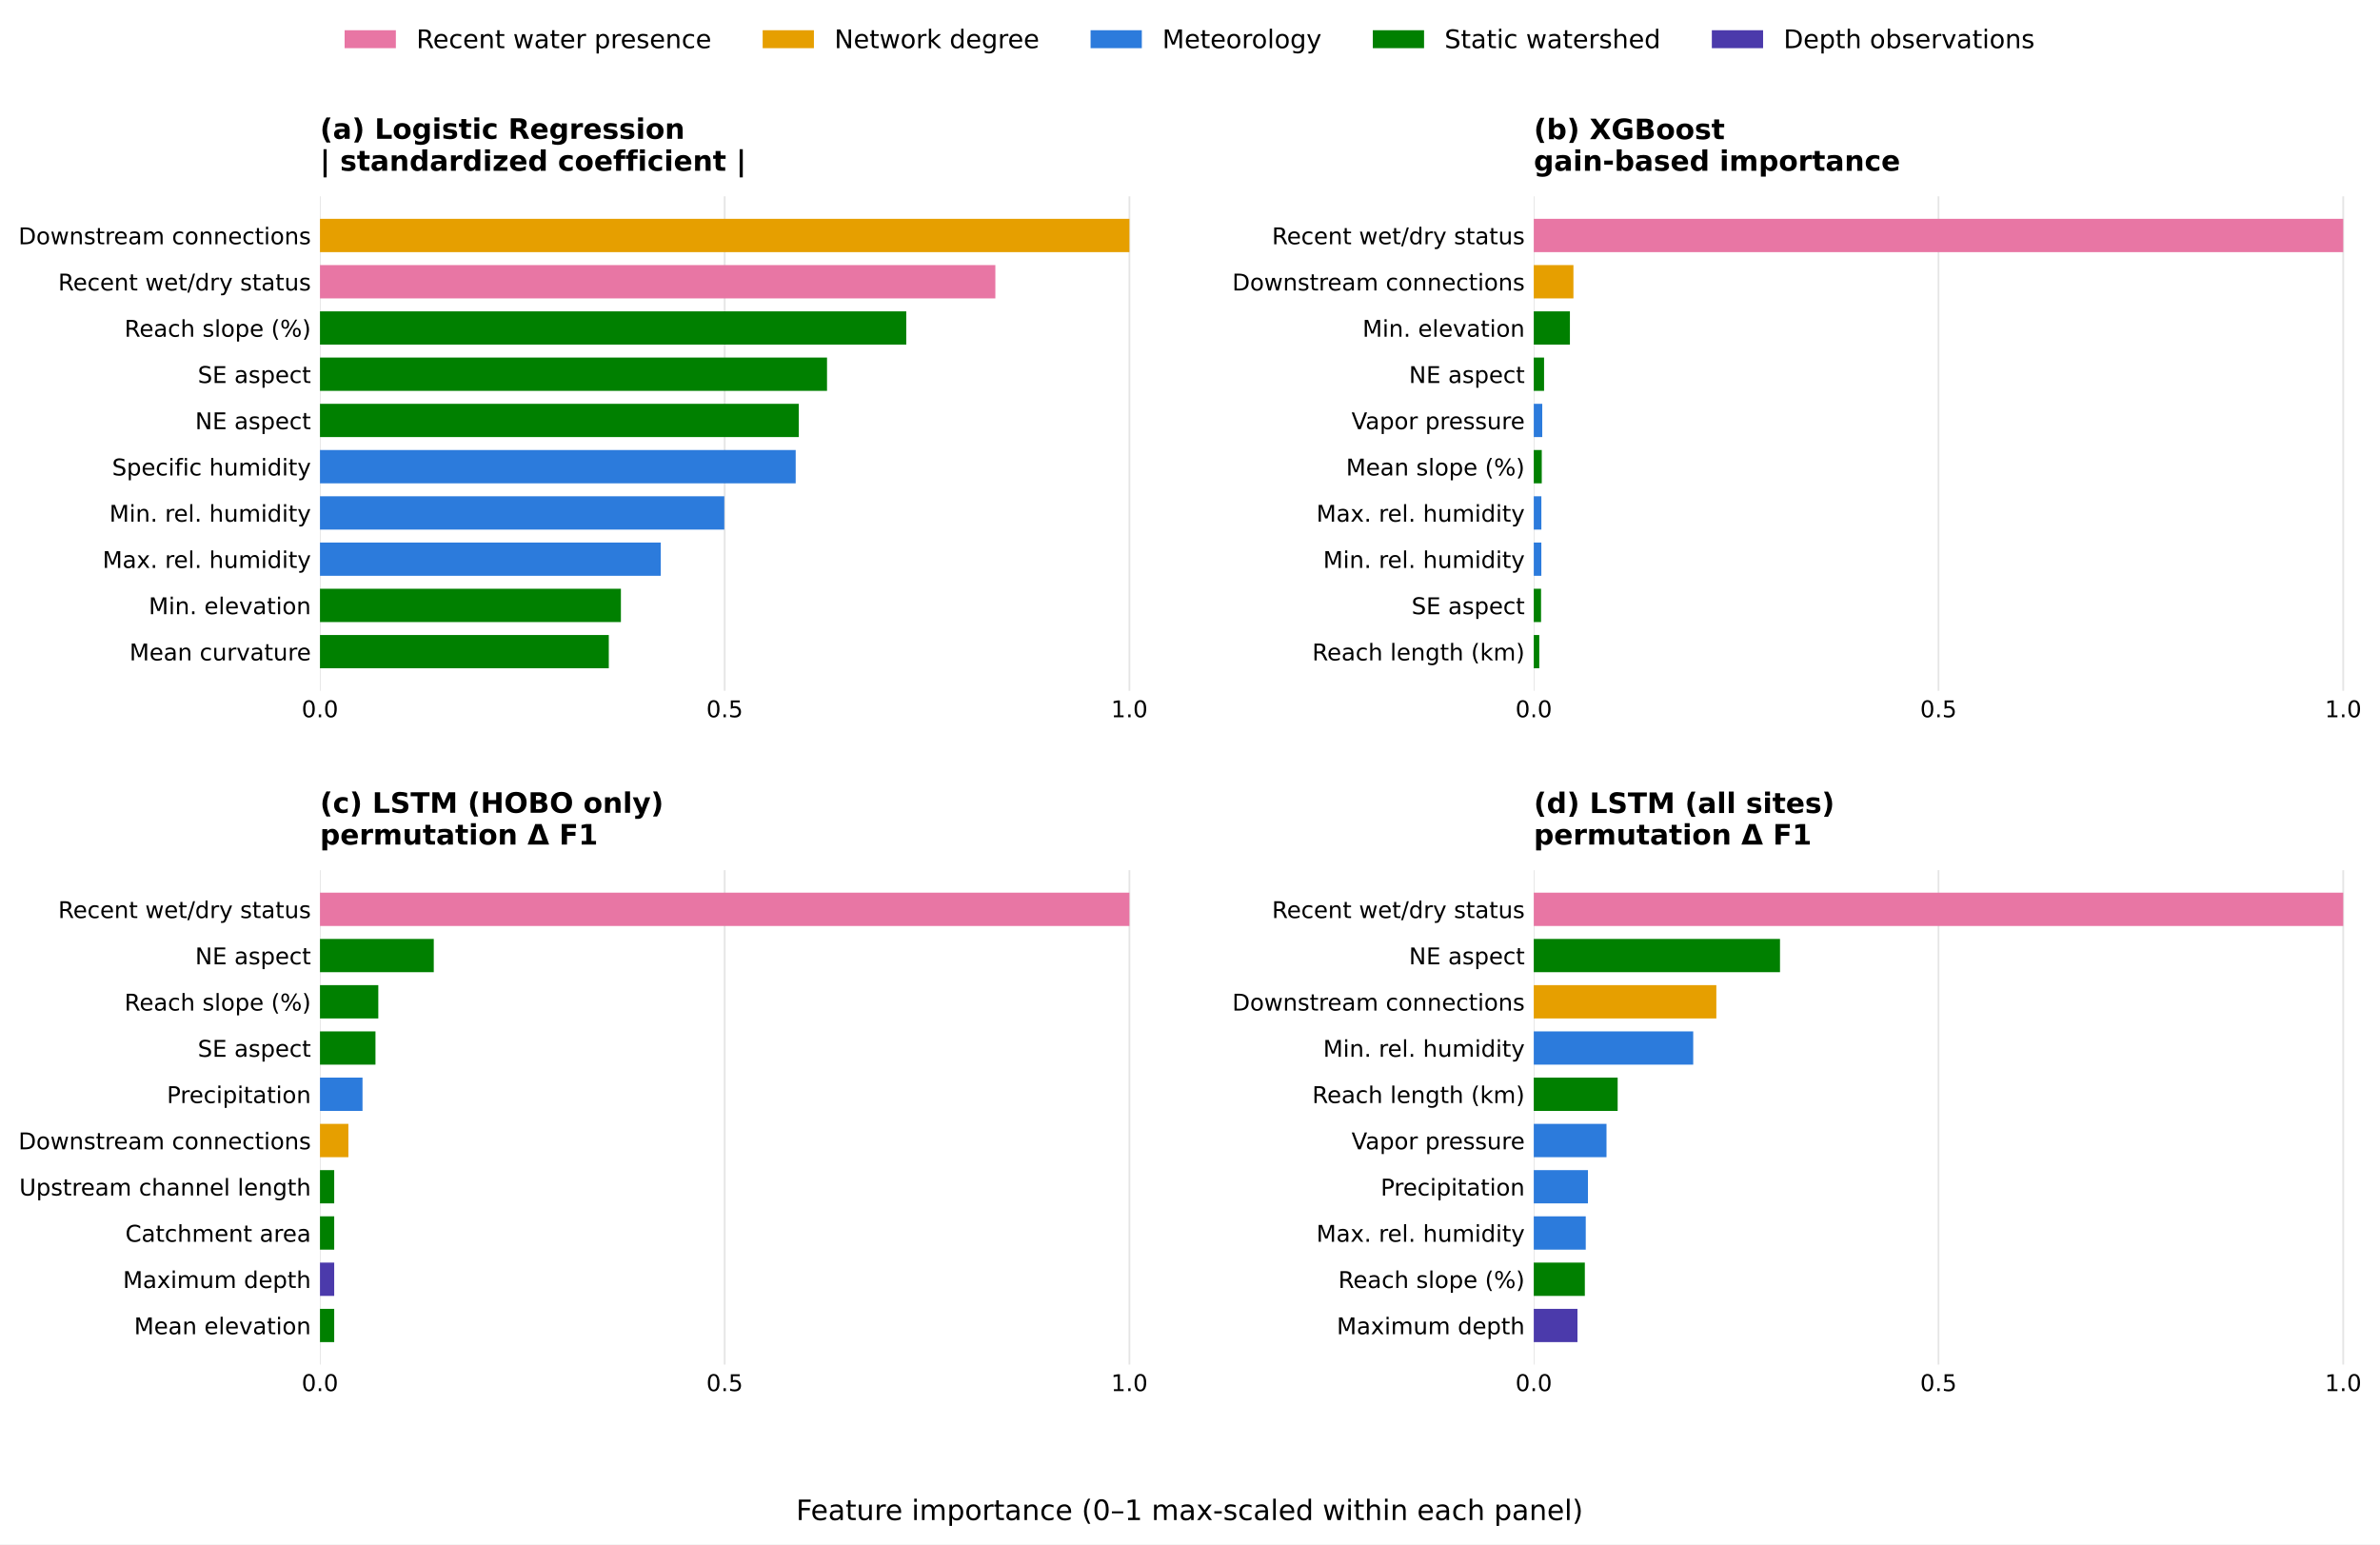
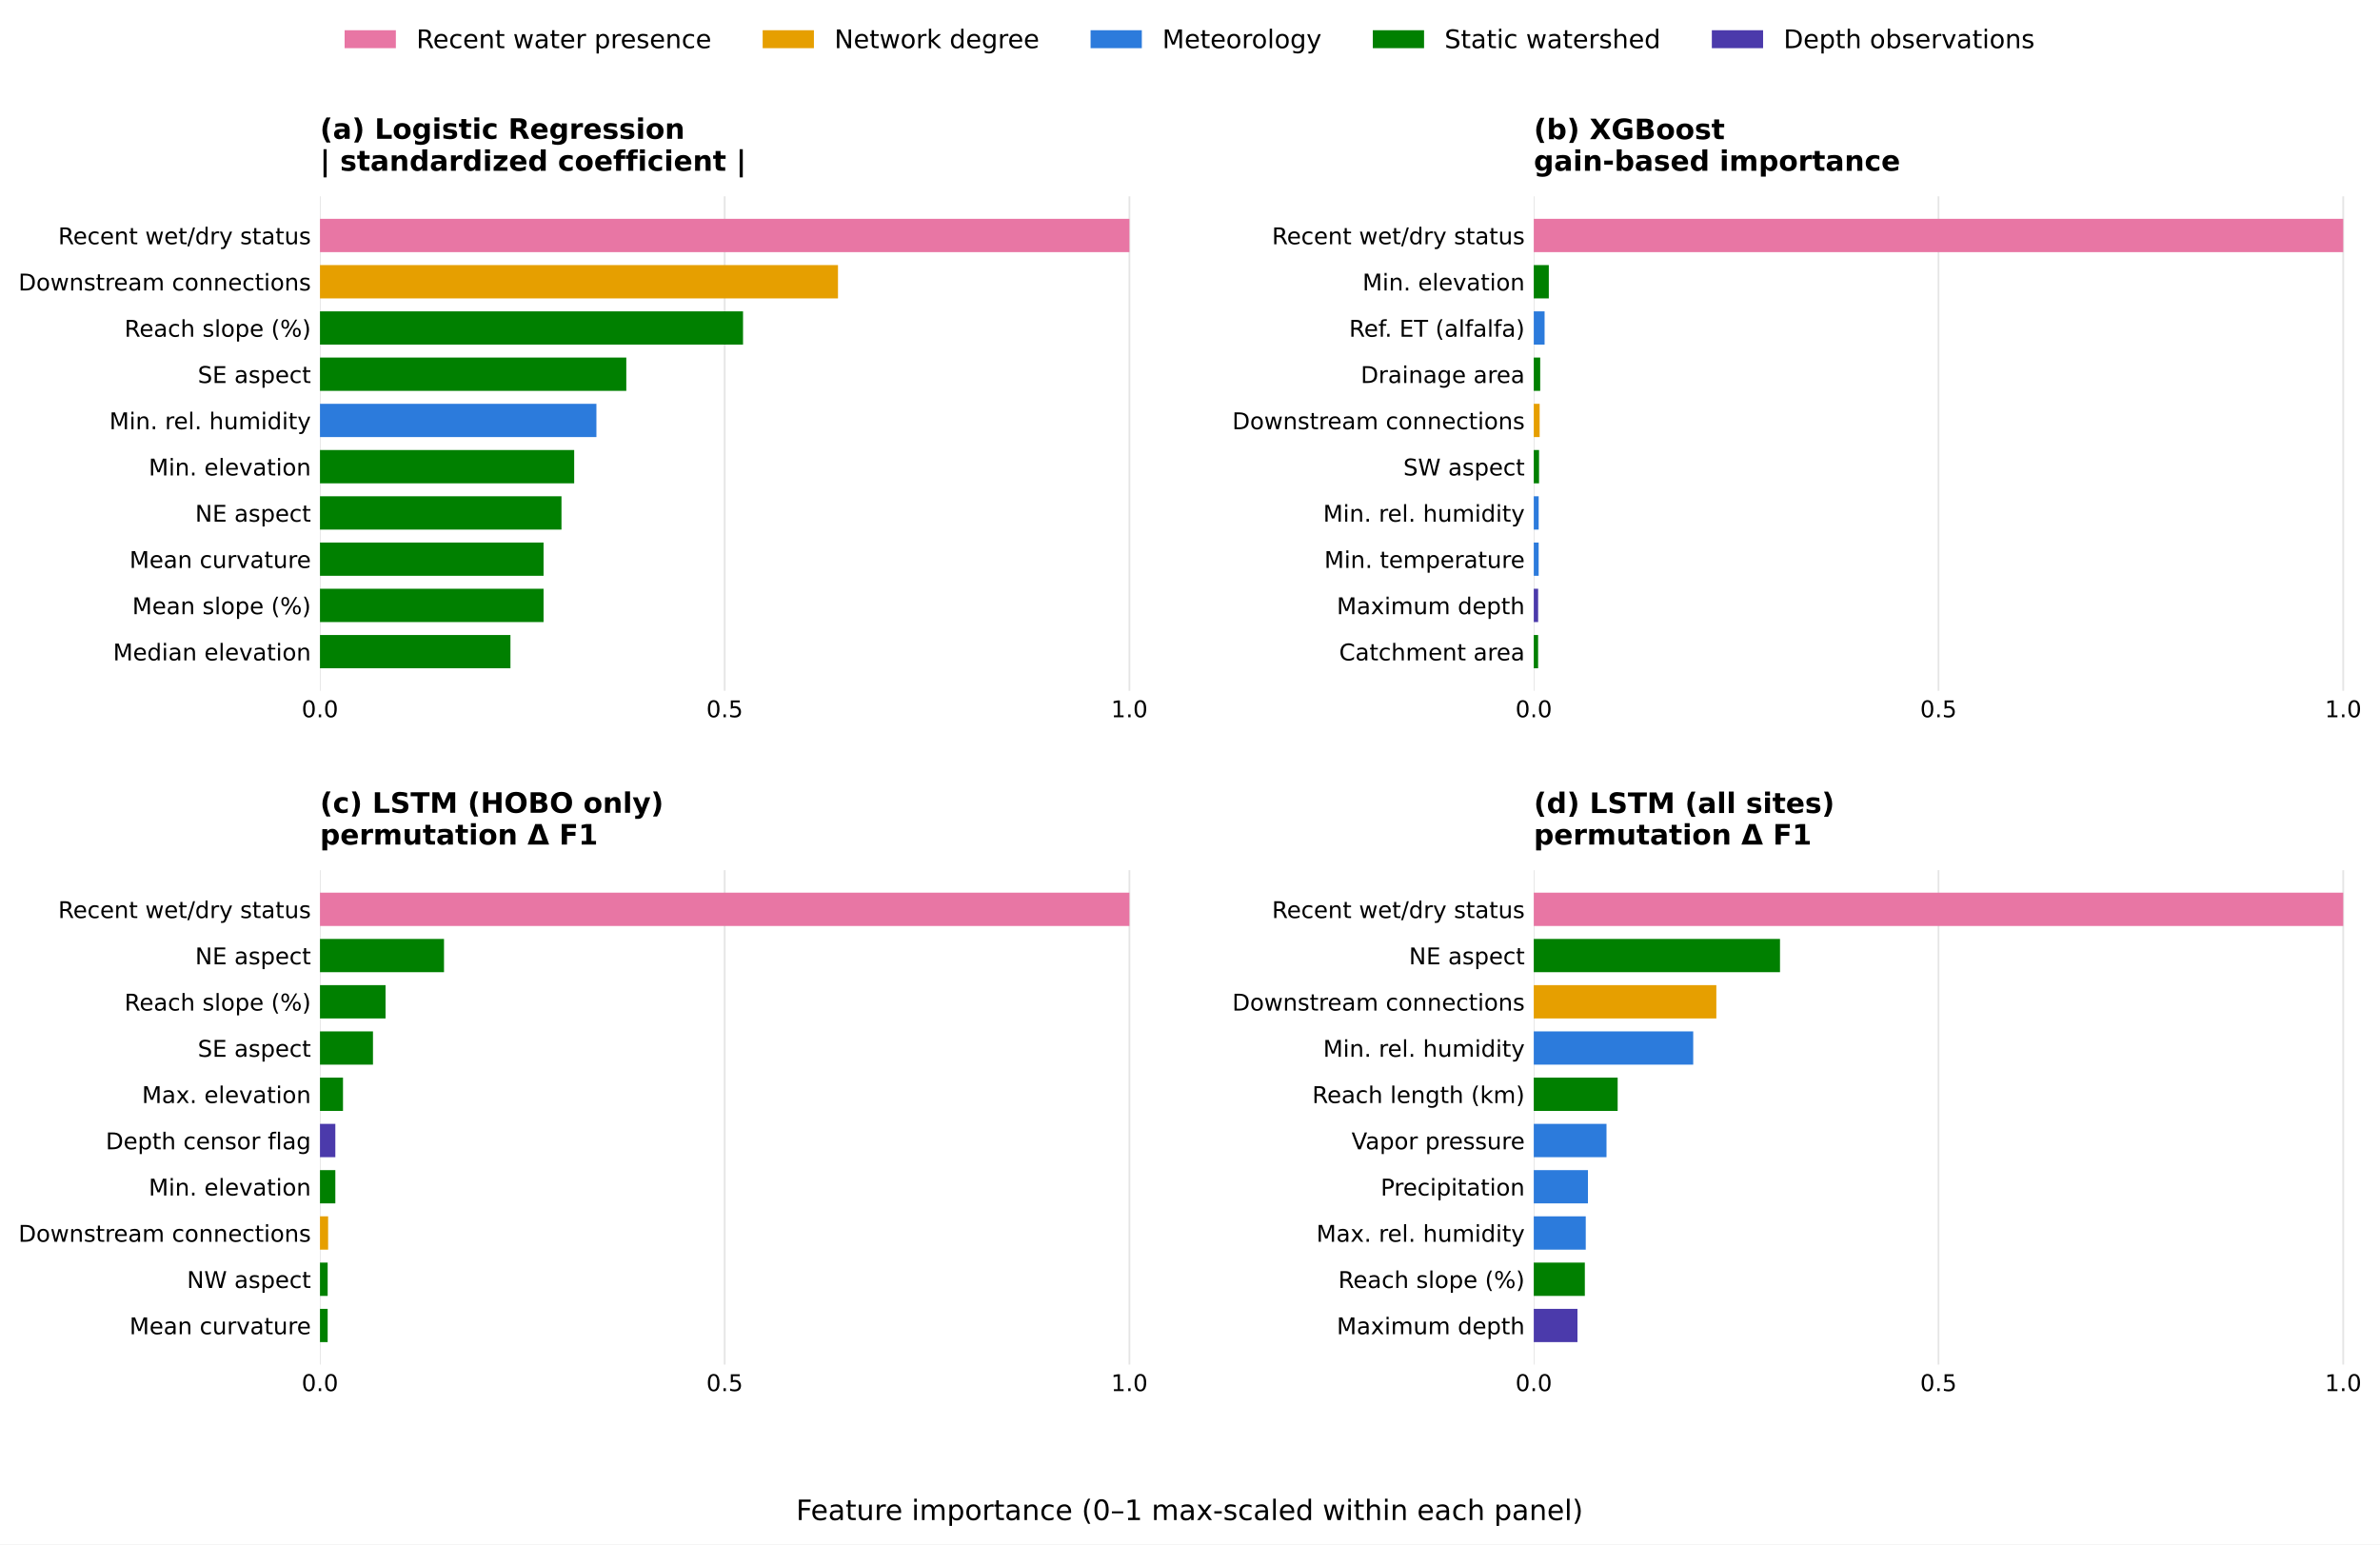
<svg xmlns="http://www.w3.org/2000/svg" width="928.821pt" height="602.752pt" viewBox="0 0 928.821 602.752" version="1.1">
  <defs>
    <style type="text/css">*{stroke-linejoin: round; stroke-linecap: butt}</style>
  </defs>
  <g id="figure_1">
    <g id="patch_1">
      <path d="M 0 602.752  L 928.821 602.752  L 928.821 0  L 0 0  z " style="fill: #ffffff" />
    </g>
    <g id="axes_1">
      <g id="patch_2">
        <path d="M 124.872 269.596  L 447.082 269.596  L 447.082 76.64  L 124.872 76.64  z " style="fill: #ffffff" />
      </g>
      <g id="matplotlib.axis_1">
        <g id="xtick_1">
          <g id="line2d_1">
-             <path d="M 124.872 269.596  L 124.872 76.64  " clip-path="url(#p72fd80b42c)" style="fill: none; stroke: #e5e5e5; stroke-width: 0.7; stroke-linecap: square" />
+             <path d="M 124.872 269.596  L 124.872 76.64  " clip-path="url(#p598100422a)" style="fill: none; stroke: #e5e5e5; stroke-width: 0.7; stroke-linecap: square" />
          </g>
          <g id="line2d_2" />
          <g id="text_1">
            <text style="font-size: 9px; font-family: 'DejaVu Sans'; text-anchor: middle" x="124.872" y="279.935" transform="rotate(-0 124.872 279.9346)">0.0</text>
          </g>
        </g>
        <g id="xtick_2">
          <g id="line2d_3">
-             <path d="M 282.818 269.596  L 282.818 76.64  " clip-path="url(#p72fd80b42c)" style="fill: none; stroke: #e5e5e5; stroke-width: 0.7; stroke-linecap: square" />
+             <path d="M 282.818 269.596  L 282.818 76.64  " clip-path="url(#p598100422a)" style="fill: none; stroke: #e5e5e5; stroke-width: 0.7; stroke-linecap: square" />
          </g>
          <g id="line2d_4" />
          <g id="text_2">
            <text style="font-size: 9px; font-family: 'DejaVu Sans'; text-anchor: middle" x="282.818" y="279.935" transform="rotate(-0 282.8182 279.9346)">0.5</text>
          </g>
        </g>
        <g id="xtick_3">
          <g id="line2d_5">
-             <path d="M 440.764 269.596  L 440.764 76.64  " clip-path="url(#p72fd80b42c)" style="fill: none; stroke: #e5e5e5; stroke-width: 0.7; stroke-linecap: square" />
+             <path d="M 440.764 269.596  L 440.764 76.64  " clip-path="url(#p598100422a)" style="fill: none; stroke: #e5e5e5; stroke-width: 0.7; stroke-linecap: square" />
          </g>
          <g id="line2d_6" />
          <g id="text_3">
            <text style="font-size: 9px; font-family: 'DejaVu Sans'; text-anchor: middle" x="440.764" y="279.935" transform="rotate(-0 440.7644 279.9346)">1.0</text>
          </g>
        </g>
      </g>
      <g id="matplotlib.axis_2">
        <g id="ytick_1">
          <g id="line2d_7" />
          <g id="text_4">
-             <text style="font-size: 9px; font-family: 'DejaVu Sans'; text-anchor: end" x="121.372" y="257.748" transform="rotate(-0 121.372 257.7477)">Mean curvature</text>
+             <text style="font-size: 9px; font-family: 'DejaVu Sans'; text-anchor: end" x="121.372" y="257.748" transform="rotate(-0 121.372 257.7477)">Median elevation</text>
          </g>
        </g>
        <g id="ytick_2">
          <g id="line2d_8" />
          <g id="text_5">
-             <text style="font-size: 9px; font-family: 'DejaVu Sans'; text-anchor: end" x="121.372" y="239.701" transform="rotate(-0 121.372 239.701)">Min. elevation</text>
+             <text style="font-size: 9px; font-family: 'DejaVu Sans'; text-anchor: end" x="121.372" y="239.701" transform="rotate(-0 121.372 239.701)">Mean slope (%)</text>
          </g>
        </g>
        <g id="ytick_3">
          <g id="line2d_9" />
          <g id="text_6">
-             <text style="font-size: 9px; font-family: 'DejaVu Sans'; text-anchor: end" x="121.372" y="221.654" transform="rotate(-0 121.372 221.6542)">Max. rel. humidity</text>
+             <text style="font-size: 9px; font-family: 'DejaVu Sans'; text-anchor: end" x="121.372" y="221.654" transform="rotate(-0 121.372 221.6542)">Mean curvature</text>
          </g>
        </g>
        <g id="ytick_4">
          <g id="line2d_10" />
          <g id="text_7">
-             <text style="font-size: 9px; font-family: 'DejaVu Sans'; text-anchor: end" x="121.372" y="203.607" transform="rotate(-0 121.372 203.6074)">Min. rel. humidity</text>
+             <text style="font-size: 9px; font-family: 'DejaVu Sans'; text-anchor: end" x="121.372" y="203.607" transform="rotate(-0 121.372 203.6074)">NE aspect</text>
          </g>
        </g>
        <g id="ytick_5">
          <g id="line2d_11" />
          <g id="text_8">
-             <text style="font-size: 9px; font-family: 'DejaVu Sans'; text-anchor: end" x="121.372" y="185.561" transform="rotate(-0 121.372 185.5607)">Specific humidity</text>
+             <text style="font-size: 9px; font-family: 'DejaVu Sans'; text-anchor: end" x="121.372" y="185.561" transform="rotate(-0 121.372 185.5607)">Min. elevation</text>
          </g>
        </g>
        <g id="ytick_6">
          <g id="line2d_12" />
          <g id="text_9">
-             <text style="font-size: 9px; font-family: 'DejaVu Sans'; text-anchor: end" x="121.372" y="167.514" transform="rotate(-0 121.372 167.5139)">NE aspect</text>
+             <text style="font-size: 9px; font-family: 'DejaVu Sans'; text-anchor: end" x="121.372" y="167.514" transform="rotate(-0 121.372 167.5139)">Min. rel. humidity</text>
          </g>
        </g>
        <g id="ytick_7">
          <g id="line2d_13" />
          <g id="text_10">
            <text style="font-size: 9px; font-family: 'DejaVu Sans'; text-anchor: end" x="121.372" y="149.467" transform="rotate(-0 121.372 149.4672)">SE aspect</text>
          </g>
        </g>
        <g id="ytick_8">
          <g id="line2d_14" />
          <g id="text_11">
            <text style="font-size: 9px; font-family: 'DejaVu Sans'; text-anchor: end" x="121.372" y="131.42" transform="rotate(-0 121.372 131.4204)">Reach slope (%)</text>
          </g>
        </g>
        <g id="ytick_9">
          <g id="line2d_15" />
          <g id="text_12">
-             <text style="font-size: 9px; font-family: 'DejaVu Sans'; text-anchor: end" x="121.372" y="113.374" transform="rotate(-0 121.372 113.3736)">Recent wet/dry status</text>
+             <text style="font-size: 9px; font-family: 'DejaVu Sans'; text-anchor: end" x="121.372" y="113.374" transform="rotate(-0 121.372 113.3736)">Downstream connections</text>
          </g>
        </g>
        <g id="ytick_10">
          <g id="line2d_16" />
          <g id="text_13">
-             <text style="font-size: 9px; font-family: 'DejaVu Sans'; text-anchor: end" x="121.372" y="95.327" transform="rotate(-0 121.372 95.32686)">Downstream connections</text>
+             <text style="font-size: 9px; font-family: 'DejaVu Sans'; text-anchor: end" x="121.372" y="95.327" transform="rotate(-0 121.372 95.32686)">Recent wet/dry status</text>
          </g>
        </g>
      </g>
      <g id="patch_3">
-         <path d="M 124.872 260.825  L 237.587 260.825  L 237.587 247.832  L 124.872 247.832  z " clip-path="url(#p72fd80b42c)" style="fill: #008000" />
+         <path d="M 124.872 260.825  L 199.207 260.825  L 199.207 247.832  L 124.872 247.832  z " clip-path="url(#p598100422a)" style="fill: #008000" />
      </g>
      <g id="patch_4">
-         <path d="M 124.872 242.779  L 242.313 242.779  L 242.313 229.785  L 124.872 229.785  z " clip-path="url(#p72fd80b42c)" style="fill: #008000" />
+         <path d="M 124.872 242.779  L 212.13 242.779  L 212.13 229.785  L 124.872 229.785  z " clip-path="url(#p598100422a)" style="fill: #008000" />
      </g>
      <g id="patch_5">
-         <path d="M 124.872 224.732  L 257.877 224.732  L 257.877 211.738  L 124.872 211.738  z " clip-path="url(#p72fd80b42c)" style="fill: #2c7bdc" />
+         <path d="M 124.872 224.732  L 212.13 224.732  L 212.13 211.738  L 124.872 211.738  z " clip-path="url(#p598100422a)" style="fill: #008000" />
      </g>
      <g id="patch_6">
-         <path d="M 124.872 206.685  L 282.666 206.685  L 282.666 193.691  L 124.872 193.691  z " clip-path="url(#p72fd80b42c)" style="fill: #2c7bdc" />
+         <path d="M 124.872 206.685  L 219.125 206.685  L 219.125 193.691  L 124.872 193.691  z " clip-path="url(#p598100422a)" style="fill: #008000" />
      </g>
      <g id="patch_7">
-         <path d="M 124.872 188.638  L 310.526 188.638  L 310.526 175.645  L 124.872 175.645  z " clip-path="url(#p72fd80b42c)" style="fill: #2c7bdc" />
+         <path d="M 124.872 188.638  L 224.081 188.638  L 224.081 175.645  L 124.872 175.645  z " clip-path="url(#p598100422a)" style="fill: #008000" />
      </g>
      <g id="patch_8">
-         <path d="M 124.872 170.591  L 311.743 170.591  L 311.743 157.598  L 124.872 157.598  z " clip-path="url(#p72fd80b42c)" style="fill: #008000" />
+         <path d="M 124.872 170.591  L 232.758 170.591  L 232.758 157.598  L 124.872 157.598  z " clip-path="url(#p598100422a)" style="fill: #2c7bdc" />
      </g>
      <g id="patch_9">
-         <path d="M 124.872 152.545  L 322.754 152.545  L 322.754 139.551  L 124.872 139.551  z " clip-path="url(#p72fd80b42c)" style="fill: #008000" />
+         <path d="M 124.872 152.545  L 244.419 152.545  L 244.419 139.551  L 124.872 139.551  z " clip-path="url(#p598100422a)" style="fill: #008000" />
      </g>
      <g id="patch_10">
-         <path d="M 124.872 134.498  L 353.681 134.498  L 353.681 121.504  L 124.872 121.504  z " clip-path="url(#p72fd80b42c)" style="fill: #008000" />
+         <path d="M 124.872 134.498  L 289.975 134.498  L 289.975 121.504  L 124.872 121.504  z " clip-path="url(#p598100422a)" style="fill: #008000" />
      </g>
      <g id="patch_11">
-         <path d="M 124.872 116.451  L 388.448 116.451  L 388.448 103.457  L 124.872 103.457  z " clip-path="url(#p72fd80b42c)" style="fill: #e876a4" />
+         <path d="M 124.872 116.451  L 327.03 116.451  L 327.03 103.457  L 124.872 103.457  z " clip-path="url(#p598100422a)" style="fill: #e69f00" />
      </g>
      <g id="patch_12">
-         <path d="M 124.872 98.404  L 440.764 98.404  L 440.764 85.411  L 124.872 85.411  z " clip-path="url(#p72fd80b42c)" style="fill: #e69f00" />
+         <path d="M 124.872 98.404  L 440.764 98.404  L 440.764 85.411  L 124.872 85.411  z " clip-path="url(#p598100422a)" style="fill: #e876a4" />
      </g>
      <g id="text_14">
        <text style="font-weight: 700; font-size: 11px; font-family: 'DejaVu Sans'" transform="translate(124.872 54.17872)">(a) Logistic Regression</text>
        <text style="font-weight: 700; font-size: 11px; font-family: 'DejaVu Sans'" transform="translate(124.872 66.64)">| standardized coefficient |</text>
      </g>
    </g>
    <g id="axes_2">
      <g id="patch_13">
        <path d="M 598.572 269.596  L 920.782 269.596  L 920.782 76.64  L 598.572 76.64  z " style="fill: #ffffff" />
      </g>
      <g id="matplotlib.axis_3">
        <g id="xtick_4">
          <g id="line2d_17">
-             <path d="M 598.572 269.596  L 598.572 76.64  " clip-path="url(#p9b91984485)" style="fill: none; stroke: #e5e5e5; stroke-width: 0.7; stroke-linecap: square" />
+             <path d="M 598.572 269.596  L 598.572 76.64  " clip-path="url(#p49cc5fdf60)" style="fill: none; stroke: #e5e5e5; stroke-width: 0.7; stroke-linecap: square" />
          </g>
          <g id="line2d_18" />
          <g id="text_15">
            <text style="font-size: 9px; font-family: 'DejaVu Sans'; text-anchor: middle" x="598.572" y="279.935" transform="rotate(-0 598.572 279.9346)">0.0</text>
          </g>
        </g>
        <g id="xtick_5">
          <g id="line2d_19">
-             <path d="M 756.518 269.596  L 756.518 76.64  " clip-path="url(#p9b91984485)" style="fill: none; stroke: #e5e5e5; stroke-width: 0.7; stroke-linecap: square" />
+             <path d="M 756.518 269.596  L 756.518 76.64  " clip-path="url(#p49cc5fdf60)" style="fill: none; stroke: #e5e5e5; stroke-width: 0.7; stroke-linecap: square" />
          </g>
          <g id="line2d_20" />
          <g id="text_16">
            <text style="font-size: 9px; font-family: 'DejaVu Sans'; text-anchor: middle" x="756.518" y="279.935" transform="rotate(-0 756.5182 279.9346)">0.5</text>
          </g>
        </g>
        <g id="xtick_6">
          <g id="line2d_21">
-             <path d="M 914.464 269.596  L 914.464 76.64  " clip-path="url(#p9b91984485)" style="fill: none; stroke: #e5e5e5; stroke-width: 0.7; stroke-linecap: square" />
+             <path d="M 914.464 269.596  L 914.464 76.64  " clip-path="url(#p49cc5fdf60)" style="fill: none; stroke: #e5e5e5; stroke-width: 0.7; stroke-linecap: square" />
          </g>
          <g id="line2d_22" />
          <g id="text_17">
            <text style="font-size: 9px; font-family: 'DejaVu Sans'; text-anchor: middle" x="914.464" y="279.935" transform="rotate(-0 914.4644 279.9346)">1.0</text>
          </g>
        </g>
      </g>
      <g id="matplotlib.axis_4">
        <g id="ytick_11">
          <g id="line2d_23" />
          <g id="text_18">
-             <text style="font-size: 9px; font-family: 'DejaVu Sans'; text-anchor: end" x="595.072" y="257.748" transform="rotate(-0 595.072 257.7477)">Reach length (km)</text>
+             <text style="font-size: 9px; font-family: 'DejaVu Sans'; text-anchor: end" x="595.072" y="257.748" transform="rotate(-0 595.072 257.7477)">Catchment area</text>
          </g>
        </g>
        <g id="ytick_12">
          <g id="line2d_24" />
          <g id="text_19">
-             <text style="font-size: 9px; font-family: 'DejaVu Sans'; text-anchor: end" x="595.072" y="239.701" transform="rotate(-0 595.072 239.701)">SE aspect</text>
+             <text style="font-size: 9px; font-family: 'DejaVu Sans'; text-anchor: end" x="595.072" y="239.701" transform="rotate(-0 595.072 239.701)">Maximum depth</text>
          </g>
        </g>
        <g id="ytick_13">
          <g id="line2d_25" />
          <g id="text_20">
-             <text style="font-size: 9px; font-family: 'DejaVu Sans'; text-anchor: end" x="595.072" y="221.654" transform="rotate(-0 595.072 221.6542)">Min. rel. humidity</text>
+             <text style="font-size: 9px; font-family: 'DejaVu Sans'; text-anchor: end" x="595.072" y="221.654" transform="rotate(-0 595.072 221.6542)">Min. temperature</text>
          </g>
        </g>
        <g id="ytick_14">
          <g id="line2d_26" />
          <g id="text_21">
-             <text style="font-size: 9px; font-family: 'DejaVu Sans'; text-anchor: end" x="595.072" y="203.607" transform="rotate(-0 595.072 203.6074)">Max. rel. humidity</text>
+             <text style="font-size: 9px; font-family: 'DejaVu Sans'; text-anchor: end" x="595.072" y="203.607" transform="rotate(-0 595.072 203.6074)">Min. rel. humidity</text>
          </g>
        </g>
        <g id="ytick_15">
          <g id="line2d_27" />
          <g id="text_22">
-             <text style="font-size: 9px; font-family: 'DejaVu Sans'; text-anchor: end" x="595.072" y="185.561" transform="rotate(-0 595.072 185.5607)">Mean slope (%)</text>
+             <text style="font-size: 9px; font-family: 'DejaVu Sans'; text-anchor: end" x="595.072" y="185.561" transform="rotate(-0 595.072 185.5607)">SW aspect</text>
          </g>
        </g>
        <g id="ytick_16">
          <g id="line2d_28" />
          <g id="text_23">
-             <text style="font-size: 9px; font-family: 'DejaVu Sans'; text-anchor: end" x="595.072" y="167.514" transform="rotate(-0 595.072 167.5139)">Vapor pressure</text>
+             <text style="font-size: 9px; font-family: 'DejaVu Sans'; text-anchor: end" x="595.072" y="167.514" transform="rotate(-0 595.072 167.5139)">Downstream connections</text>
          </g>
        </g>
        <g id="ytick_17">
          <g id="line2d_29" />
          <g id="text_24">
-             <text style="font-size: 9px; font-family: 'DejaVu Sans'; text-anchor: end" x="595.072" y="149.467" transform="rotate(-0 595.072 149.4672)">NE aspect</text>
+             <text style="font-size: 9px; font-family: 'DejaVu Sans'; text-anchor: end" x="595.072" y="149.467" transform="rotate(-0 595.072 149.4672)">Drainage area</text>
          </g>
        </g>
        <g id="ytick_18">
          <g id="line2d_30" />
          <g id="text_25">
-             <text style="font-size: 9px; font-family: 'DejaVu Sans'; text-anchor: end" x="595.072" y="131.42" transform="rotate(-0 595.072 131.4204)">Min. elevation</text>
+             <text style="font-size: 9px; font-family: 'DejaVu Sans'; text-anchor: end" x="595.072" y="131.42" transform="rotate(-0 595.072 131.4204)">Ref. ET (alfalfa)</text>
          </g>
        </g>
        <g id="ytick_19">
          <g id="line2d_31" />
          <g id="text_26">
-             <text style="font-size: 9px; font-family: 'DejaVu Sans'; text-anchor: end" x="595.072" y="113.374" transform="rotate(-0 595.072 113.3736)">Downstream connections</text>
+             <text style="font-size: 9px; font-family: 'DejaVu Sans'; text-anchor: end" x="595.072" y="113.374" transform="rotate(-0 595.072 113.3736)">Min. elevation</text>
          </g>
        </g>
        <g id="ytick_20">
          <g id="line2d_32" />
          <g id="text_27">
            <text style="font-size: 9px; font-family: 'DejaVu Sans'; text-anchor: end" x="595.072" y="95.327" transform="rotate(-0 595.072 95.32686)">Recent wet/dry status</text>
          </g>
        </g>
      </g>
      <g id="patch_14">
-         <path d="M 598.572 260.825  L 600.721 260.825  L 600.721 247.832  L 598.572 247.832  z " clip-path="url(#p9b91984485)" style="fill: #008000" />
+         <path d="M 598.572 260.825  L 600.269 260.825  L 600.269 247.832  L 598.572 247.832  z " clip-path="url(#p49cc5fdf60)" style="fill: #008000" />
      </g>
      <g id="patch_15">
-         <path d="M 598.572 242.779  L 601.414 242.779  L 601.414 229.785  L 598.572 229.785  z " clip-path="url(#p9b91984485)" style="fill: #008000" />
+         <path d="M 598.572 242.779  L 600.279 242.779  L 600.279 229.785  L 598.572 229.785  z " clip-path="url(#p49cc5fdf60)" style="fill: #4b3aab" />
      </g>
      <g id="patch_16">
-         <path d="M 598.572 224.732  L 601.524 224.732  L 601.524 211.738  L 598.572 211.738  z " clip-path="url(#p9b91984485)" style="fill: #2c7bdc" />
+         <path d="M 598.572 224.732  L 600.48 224.732  L 600.48 211.738  L 598.572 211.738  z " clip-path="url(#p49cc5fdf60)" style="fill: #2c7bdc" />
      </g>
      <g id="patch_17">
-         <path d="M 598.572 206.685  L 601.533 206.685  L 601.533 193.691  L 598.572 193.691  z " clip-path="url(#p9b91984485)" style="fill: #2c7bdc" />
+         <path d="M 598.572 206.685  L 600.487 206.685  L 600.487 193.691  L 598.572 193.691  z " clip-path="url(#p49cc5fdf60)" style="fill: #2c7bdc" />
      </g>
      <g id="patch_18">
-         <path d="M 598.572 188.638  L 601.691 188.638  L 601.691 175.645  L 598.572 175.645  z " clip-path="url(#p9b91984485)" style="fill: #008000" />
+         <path d="M 598.572 188.638  L 600.632 188.638  L 600.632 175.645  L 598.572 175.645  z " clip-path="url(#p49cc5fdf60)" style="fill: #008000" />
      </g>
      <g id="patch_19">
-         <path d="M 598.572 170.591  L 601.882 170.591  L 601.882 157.598  L 598.572 157.598  z " clip-path="url(#p9b91984485)" style="fill: #2c7bdc" />
+         <path d="M 598.572 170.591  L 600.865 170.591  L 600.865 157.598  L 598.572 157.598  z " clip-path="url(#p49cc5fdf60)" style="fill: #e69f00" />
      </g>
      <g id="patch_20">
-         <path d="M 598.572 152.545  L 602.589 152.545  L 602.589 139.551  L 598.572 139.551  z " clip-path="url(#p9b91984485)" style="fill: #008000" />
+         <path d="M 598.572 152.545  L 601.082 152.545  L 601.082 139.551  L 598.572 139.551  z " clip-path="url(#p49cc5fdf60)" style="fill: #008000" />
      </g>
      <g id="patch_21">
-         <path d="M 598.572 134.498  L 612.675 134.498  L 612.675 121.504  L 598.572 121.504  z " clip-path="url(#p9b91984485)" style="fill: #008000" />
+         <path d="M 598.572 134.498  L 602.793 134.498  L 602.793 121.504  L 598.572 121.504  z " clip-path="url(#p49cc5fdf60)" style="fill: #2c7bdc" />
      </g>
      <g id="patch_22">
-         <path d="M 598.572 116.451  L 614.049 116.451  L 614.049 103.457  L 598.572 103.457  z " clip-path="url(#p9b91984485)" style="fill: #e69f00" />
+         <path d="M 598.572 116.451  L 604.442 116.451  L 604.442 103.457  L 598.572 103.457  z " clip-path="url(#p49cc5fdf60)" style="fill: #008000" />
      </g>
      <g id="patch_23">
-         <path d="M 598.572 98.404  L 914.464 98.404  L 914.464 85.411  L 598.572 85.411  z " clip-path="url(#p9b91984485)" style="fill: #e876a4" />
+         <path d="M 598.572 98.404  L 914.464 98.404  L 914.464 85.411  L 598.572 85.411  z " clip-path="url(#p49cc5fdf60)" style="fill: #e876a4" />
      </g>
      <g id="text_28">
        <text style="font-weight: 700; font-size: 11px; font-family: 'DejaVu Sans'" transform="translate(598.572 54.32241)">(b) XGBoost</text>
        <text style="font-weight: 700; font-size: 11px; font-family: 'DejaVu Sans'" transform="translate(598.572 66.64)">gain-based importance</text>
      </g>
    </g>
    <g id="axes_3">
      <g id="patch_24">
        <path d="M 124.872 532.58  L 447.082 532.58  L 447.082 339.624  L 124.872 339.624  z " style="fill: #ffffff" />
      </g>
      <g id="matplotlib.axis_5">
        <g id="xtick_7">
          <g id="line2d_33">
-             <path d="M 124.872 532.58  L 124.872 339.624  " clip-path="url(#p66266e6db0)" style="fill: none; stroke: #e5e5e5; stroke-width: 0.7; stroke-linecap: square" />
+             <path d="M 124.872 532.58  L 124.872 339.624  " clip-path="url(#pf53f00f816)" style="fill: none; stroke: #e5e5e5; stroke-width: 0.7; stroke-linecap: square" />
          </g>
          <g id="line2d_34" />
          <g id="text_29">
            <text style="font-size: 9px; font-family: 'DejaVu Sans'; text-anchor: middle" x="124.872" y="542.919" transform="rotate(-0 124.872 542.9186)">0.0</text>
          </g>
        </g>
        <g id="xtick_8">
          <g id="line2d_35">
-             <path d="M 282.818 532.58  L 282.818 339.624  " clip-path="url(#p66266e6db0)" style="fill: none; stroke: #e5e5e5; stroke-width: 0.7; stroke-linecap: square" />
+             <path d="M 282.818 532.58  L 282.818 339.624  " clip-path="url(#pf53f00f816)" style="fill: none; stroke: #e5e5e5; stroke-width: 0.7; stroke-linecap: square" />
          </g>
          <g id="line2d_36" />
          <g id="text_30">
            <text style="font-size: 9px; font-family: 'DejaVu Sans'; text-anchor: middle" x="282.818" y="542.919" transform="rotate(-0 282.8182 542.9186)">0.5</text>
          </g>
        </g>
        <g id="xtick_9">
          <g id="line2d_37">
-             <path d="M 440.764 532.58  L 440.764 339.624  " clip-path="url(#p66266e6db0)" style="fill: none; stroke: #e5e5e5; stroke-width: 0.7; stroke-linecap: square" />
+             <path d="M 440.764 532.58  L 440.764 339.624  " clip-path="url(#pf53f00f816)" style="fill: none; stroke: #e5e5e5; stroke-width: 0.7; stroke-linecap: square" />
          </g>
          <g id="line2d_38" />
          <g id="text_31">
            <text style="font-size: 9px; font-family: 'DejaVu Sans'; text-anchor: middle" x="440.764" y="542.919" transform="rotate(-0 440.7644 542.9186)">1.0</text>
          </g>
        </g>
      </g>
      <g id="matplotlib.axis_6">
        <g id="ytick_21">
          <g id="line2d_39" />
          <g id="text_32">
-             <text style="font-size: 9px; font-family: 'DejaVu Sans'; text-anchor: end" x="121.372" y="520.732" transform="rotate(-0 121.372 520.7317)">Mean elevation</text>
+             <text style="font-size: 9px; font-family: 'DejaVu Sans'; text-anchor: end" x="121.372" y="520.732" transform="rotate(-0 121.372 520.7317)">Mean curvature</text>
          </g>
        </g>
        <g id="ytick_22">
          <g id="line2d_40" />
          <g id="text_33">
-             <text style="font-size: 9px; font-family: 'DejaVu Sans'; text-anchor: end" x="121.372" y="502.685" transform="rotate(-0 121.372 502.685)">Maximum depth</text>
+             <text style="font-size: 9px; font-family: 'DejaVu Sans'; text-anchor: end" x="121.372" y="502.685" transform="rotate(-0 121.372 502.685)">NW aspect</text>
          </g>
        </g>
        <g id="ytick_23">
          <g id="line2d_41" />
          <g id="text_34">
-             <text style="font-size: 9px; font-family: 'DejaVu Sans'; text-anchor: end" x="121.372" y="484.638" transform="rotate(-0 121.372 484.6382)">Catchment area</text>
+             <text style="font-size: 9px; font-family: 'DejaVu Sans'; text-anchor: end" x="121.372" y="484.638" transform="rotate(-0 121.372 484.6382)">Downstream connections</text>
          </g>
        </g>
        <g id="ytick_24">
          <g id="line2d_42" />
          <g id="text_35">
-             <text style="font-size: 9px; font-family: 'DejaVu Sans'; text-anchor: end" x="121.372" y="466.591" transform="rotate(-0 121.372 466.5914)">Upstream channel length</text>
+             <text style="font-size: 9px; font-family: 'DejaVu Sans'; text-anchor: end" x="121.372" y="466.591" transform="rotate(-0 121.372 466.5914)">Min. elevation</text>
          </g>
        </g>
        <g id="ytick_25">
          <g id="line2d_43" />
          <g id="text_36">
-             <text style="font-size: 9px; font-family: 'DejaVu Sans'; text-anchor: end" x="121.372" y="448.545" transform="rotate(-0 121.372 448.5447)">Downstream connections</text>
+             <text style="font-size: 9px; font-family: 'DejaVu Sans'; text-anchor: end" x="121.372" y="448.545" transform="rotate(-0 121.372 448.5447)">Depth censor flag</text>
          </g>
        </g>
        <g id="ytick_26">
          <g id="line2d_44" />
          <g id="text_37">
-             <text style="font-size: 9px; font-family: 'DejaVu Sans'; text-anchor: end" x="121.372" y="430.498" transform="rotate(-0 121.372 430.4979)">Precipitation</text>
+             <text style="font-size: 9px; font-family: 'DejaVu Sans'; text-anchor: end" x="121.372" y="430.498" transform="rotate(-0 121.372 430.4979)">Max. elevation</text>
          </g>
        </g>
        <g id="ytick_27">
          <g id="line2d_45" />
          <g id="text_38">
            <text style="font-size: 9px; font-family: 'DejaVu Sans'; text-anchor: end" x="121.372" y="412.451" transform="rotate(-0 121.372 412.4512)">SE aspect</text>
          </g>
        </g>
        <g id="ytick_28">
          <g id="line2d_46" />
          <g id="text_39">
            <text style="font-size: 9px; font-family: 'DejaVu Sans'; text-anchor: end" x="121.372" y="394.404" transform="rotate(-0 121.372 394.4044)">Reach slope (%)</text>
          </g>
        </g>
        <g id="ytick_29">
          <g id="line2d_47" />
          <g id="text_40">
            <text style="font-size: 9px; font-family: 'DejaVu Sans'; text-anchor: end" x="121.372" y="376.358" transform="rotate(-0 121.372 376.3576)">NE aspect</text>
          </g>
        </g>
        <g id="ytick_30">
          <g id="line2d_48" />
          <g id="text_41">
            <text style="font-size: 9px; font-family: 'DejaVu Sans'; text-anchor: end" x="121.372" y="358.311" transform="rotate(-0 121.372 358.3109)">Recent wet/dry status</text>
          </g>
        </g>
      </g>
      <g id="patch_25">
-         <path d="M 124.872 523.809  L 130.425 523.809  L 130.425 510.816  L 124.872 510.816  z " clip-path="url(#p66266e6db0)" style="fill: #008000" />
+         <path d="M 124.872 523.809  L 127.873 523.809  L 127.873 510.816  L 124.872 510.816  z " clip-path="url(#pf53f00f816)" style="fill: #008000" />
      </g>
      <g id="patch_26">
-         <path d="M 124.872 505.763  L 130.425 505.763  L 130.425 492.769  L 124.872 492.769  z " clip-path="url(#p66266e6db0)" style="fill: #4b3aab" />
+         <path d="M 124.872 505.763  L 127.873 505.763  L 127.873 492.769  L 124.872 492.769  z " clip-path="url(#pf53f00f816)" style="fill: #008000" />
      </g>
      <g id="patch_27">
-         <path d="M 124.872 487.716  L 130.425 487.716  L 130.425 474.722  L 124.872 474.722  z " clip-path="url(#p66266e6db0)" style="fill: #008000" />
+         <path d="M 124.872 487.716  L 128.052 487.716  L 128.052 474.722  L 124.872 474.722  z " clip-path="url(#pf53f00f816)" style="fill: #e69f00" />
      </g>
      <g id="patch_28">
-         <path d="M 124.872 469.669  L 130.425 469.669  L 130.425 456.675  L 124.872 456.675  z " clip-path="url(#p66266e6db0)" style="fill: #008000" />
+         <path d="M 124.872 469.669  L 130.868 469.669  L 130.868 456.675  L 124.872 456.675  z " clip-path="url(#pf53f00f816)" style="fill: #008000" />
      </g>
      <g id="patch_29">
-         <path d="M 124.872 451.622  L 135.96 451.622  L 135.96 438.629  L 124.872 438.629  z " clip-path="url(#p66266e6db0)" style="fill: #e69f00" />
+         <path d="M 124.872 451.622  L 130.868 451.622  L 130.868 438.629  L 124.872 438.629  z " clip-path="url(#pf53f00f816)" style="fill: #4b3aab" />
      </g>
      <g id="patch_30">
-         <path d="M 124.872 433.575  L 141.475 433.575  L 141.475 420.582  L 124.872 420.582  z " clip-path="url(#p66266e6db0)" style="fill: #2c7bdc" />
+         <path d="M 124.872 433.575  L 133.858 433.575  L 133.858 420.582  L 124.872 420.582  z " clip-path="url(#pf53f00f816)" style="fill: #008000" />
      </g>
      <g id="patch_31">
-         <path d="M 124.872 415.529  L 146.532 415.529  L 146.532 402.535  L 124.872 402.535  z " clip-path="url(#p66266e6db0)" style="fill: #008000" />
+         <path d="M 124.872 415.529  L 145.558 415.529  L 145.558 402.535  L 124.872 402.535  z " clip-path="url(#pf53f00f816)" style="fill: #008000" />
      </g>
      <g id="patch_32">
-         <path d="M 124.872 397.482  L 147.636 397.482  L 147.636 384.488  L 124.872 384.488  z " clip-path="url(#p66266e6db0)" style="fill: #008000" />
+         <path d="M 124.872 397.482  L 150.465 397.482  L 150.465 384.488  L 124.872 384.488  z " clip-path="url(#pf53f00f816)" style="fill: #008000" />
      </g>
      <g id="patch_33">
-         <path d="M 124.872 379.435  L 169.283 379.435  L 169.283 366.441  L 124.872 366.441  z " clip-path="url(#p66266e6db0)" style="fill: #008000" />
+         <path d="M 124.872 379.435  L 173.278 379.435  L 173.278 366.441  L 124.872 366.441  z " clip-path="url(#pf53f00f816)" style="fill: #008000" />
      </g>
      <g id="patch_34">
-         <path d="M 124.872 361.388  L 440.764 361.388  L 440.764 348.395  L 124.872 348.395  z " clip-path="url(#p66266e6db0)" style="fill: #e876a4" />
+         <path d="M 124.872 361.388  L 440.764 361.388  L 440.764 348.395  L 124.872 348.395  z " clip-path="url(#pf53f00f816)" style="fill: #e876a4" />
      </g>
      <g id="text_42">
        <text style="font-weight: 700; font-size: 11px; font-family: 'DejaVu Sans'" transform="translate(124.872 317.2205)">(c) LSTM (HOBO only)</text>
        <text style="font-weight: 700; font-size: 11px; font-family: 'DejaVu Sans'" transform="translate(124.872 329.624)">permutation Δ F1</text>
      </g>
    </g>
    <g id="axes_4">
      <g id="patch_35">
        <path d="M 598.572 532.58  L 920.782 532.58  L 920.782 339.624  L 598.572 339.624  z " style="fill: #ffffff" />
      </g>
      <g id="matplotlib.axis_7">
        <g id="xtick_10">
          <g id="line2d_49">
-             <path d="M 598.572 532.58  L 598.572 339.624  " clip-path="url(#p1c6ec1a05f)" style="fill: none; stroke: #e5e5e5; stroke-width: 0.7; stroke-linecap: square" />
+             <path d="M 598.572 532.58  L 598.572 339.624  " clip-path="url(#p6b988b218a)" style="fill: none; stroke: #e5e5e5; stroke-width: 0.7; stroke-linecap: square" />
          </g>
          <g id="line2d_50" />
          <g id="text_43">
            <text style="font-size: 9px; font-family: 'DejaVu Sans'; text-anchor: middle" x="598.572" y="542.919" transform="rotate(-0 598.572 542.9186)">0.0</text>
          </g>
        </g>
        <g id="xtick_11">
          <g id="line2d_51">
-             <path d="M 756.518 532.58  L 756.518 339.624  " clip-path="url(#p1c6ec1a05f)" style="fill: none; stroke: #e5e5e5; stroke-width: 0.7; stroke-linecap: square" />
+             <path d="M 756.518 532.58  L 756.518 339.624  " clip-path="url(#p6b988b218a)" style="fill: none; stroke: #e5e5e5; stroke-width: 0.7; stroke-linecap: square" />
          </g>
          <g id="line2d_52" />
          <g id="text_44">
            <text style="font-size: 9px; font-family: 'DejaVu Sans'; text-anchor: middle" x="756.518" y="542.919" transform="rotate(-0 756.5182 542.9186)">0.5</text>
          </g>
        </g>
        <g id="xtick_12">
          <g id="line2d_53">
-             <path d="M 914.464 532.58  L 914.464 339.624  " clip-path="url(#p1c6ec1a05f)" style="fill: none; stroke: #e5e5e5; stroke-width: 0.7; stroke-linecap: square" />
+             <path d="M 914.464 532.58  L 914.464 339.624  " clip-path="url(#p6b988b218a)" style="fill: none; stroke: #e5e5e5; stroke-width: 0.7; stroke-linecap: square" />
          </g>
          <g id="line2d_54" />
          <g id="text_45">
            <text style="font-size: 9px; font-family: 'DejaVu Sans'; text-anchor: middle" x="914.464" y="542.919" transform="rotate(-0 914.4644 542.9186)">1.0</text>
          </g>
        </g>
      </g>
      <g id="matplotlib.axis_8">
        <g id="ytick_31">
          <g id="line2d_55" />
          <g id="text_46">
            <text style="font-size: 9px; font-family: 'DejaVu Sans'; text-anchor: end" x="595.072" y="520.732" transform="rotate(-0 595.072 520.7317)">Maximum depth</text>
          </g>
        </g>
        <g id="ytick_32">
          <g id="line2d_56" />
          <g id="text_47">
            <text style="font-size: 9px; font-family: 'DejaVu Sans'; text-anchor: end" x="595.072" y="502.685" transform="rotate(-0 595.072 502.685)">Reach slope (%)</text>
          </g>
        </g>
        <g id="ytick_33">
          <g id="line2d_57" />
          <g id="text_48">
            <text style="font-size: 9px; font-family: 'DejaVu Sans'; text-anchor: end" x="595.072" y="484.638" transform="rotate(-0 595.072 484.6382)">Max. rel. humidity</text>
          </g>
        </g>
        <g id="ytick_34">
          <g id="line2d_58" />
          <g id="text_49">
            <text style="font-size: 9px; font-family: 'DejaVu Sans'; text-anchor: end" x="595.072" y="466.591" transform="rotate(-0 595.072 466.5914)">Precipitation</text>
          </g>
        </g>
        <g id="ytick_35">
          <g id="line2d_59" />
          <g id="text_50">
            <text style="font-size: 9px; font-family: 'DejaVu Sans'; text-anchor: end" x="595.072" y="448.545" transform="rotate(-0 595.072 448.5447)">Vapor pressure</text>
          </g>
        </g>
        <g id="ytick_36">
          <g id="line2d_60" />
          <g id="text_51">
            <text style="font-size: 9px; font-family: 'DejaVu Sans'; text-anchor: end" x="595.072" y="430.498" transform="rotate(-0 595.072 430.4979)">Reach length (km)</text>
          </g>
        </g>
        <g id="ytick_37">
          <g id="line2d_61" />
          <g id="text_52">
            <text style="font-size: 9px; font-family: 'DejaVu Sans'; text-anchor: end" x="595.072" y="412.451" transform="rotate(-0 595.072 412.4512)">Min. rel. humidity</text>
          </g>
        </g>
        <g id="ytick_38">
          <g id="line2d_62" />
          <g id="text_53">
            <text style="font-size: 9px; font-family: 'DejaVu Sans'; text-anchor: end" x="595.072" y="394.404" transform="rotate(-0 595.072 394.4044)">Downstream connections</text>
          </g>
        </g>
        <g id="ytick_39">
          <g id="line2d_63" />
          <g id="text_54">
            <text style="font-size: 9px; font-family: 'DejaVu Sans'; text-anchor: end" x="595.072" y="376.358" transform="rotate(-0 595.072 376.3576)">NE aspect</text>
          </g>
        </g>
        <g id="ytick_40">
          <g id="line2d_64" />
          <g id="text_55">
            <text style="font-size: 9px; font-family: 'DejaVu Sans'; text-anchor: end" x="595.072" y="358.311" transform="rotate(-0 595.072 358.3109)">Recent wet/dry status</text>
          </g>
        </g>
      </g>
      <g id="patch_36">
-         <path d="M 598.572 523.809  L 615.624 523.809  L 615.624 510.816  L 598.572 510.816  z " clip-path="url(#p1c6ec1a05f)" style="fill: #4b3aab" />
+         <path d="M 598.572 523.809  L 615.624 523.809  L 615.624 510.816  L 598.572 510.816  z " clip-path="url(#p6b988b218a)" style="fill: #4b3aab" />
      </g>
      <g id="patch_37">
-         <path d="M 598.572 505.763  L 618.499 505.763  L 618.499 492.769  L 598.572 492.769  z " clip-path="url(#p1c6ec1a05f)" style="fill: #008000" />
+         <path d="M 598.572 505.763  L 618.499 505.763  L 618.499 492.769  L 598.572 492.769  z " clip-path="url(#p6b988b218a)" style="fill: #008000" />
      </g>
      <g id="patch_38">
-         <path d="M 598.572 487.716  L 618.857 487.716  L 618.857 474.722  L 598.572 474.722  z " clip-path="url(#p1c6ec1a05f)" style="fill: #2c7bdc" />
+         <path d="M 598.572 487.716  L 618.857 487.716  L 618.857 474.722  L 598.572 474.722  z " clip-path="url(#p6b988b218a)" style="fill: #2c7bdc" />
      </g>
      <g id="patch_39">
-         <path d="M 598.572 469.669  L 619.716 469.669  L 619.716 456.675  L 598.572 456.675  z " clip-path="url(#p1c6ec1a05f)" style="fill: #2c7bdc" />
+         <path d="M 598.572 469.669  L 619.716 469.669  L 619.716 456.675  L 598.572 456.675  z " clip-path="url(#p6b988b218a)" style="fill: #2c7bdc" />
      </g>
      <g id="patch_40">
-         <path d="M 598.572 451.622  L 626.957 451.622  L 626.957 438.629  L 598.572 438.629  z " clip-path="url(#p1c6ec1a05f)" style="fill: #2c7bdc" />
+         <path d="M 598.572 451.622  L 626.957 451.622  L 626.957 438.629  L 598.572 438.629  z " clip-path="url(#p6b988b218a)" style="fill: #2c7bdc" />
      </g>
      <g id="patch_41">
-         <path d="M 598.572 433.575  L 631.306 433.575  L 631.306 420.582  L 598.572 420.582  z " clip-path="url(#p1c6ec1a05f)" style="fill: #008000" />
+         <path d="M 598.572 433.575  L 631.306 433.575  L 631.306 420.582  L 598.572 420.582  z " clip-path="url(#p6b988b218a)" style="fill: #008000" />
      </g>
      <g id="patch_42">
-         <path d="M 598.572 415.529  L 660.797 415.529  L 660.797 402.535  L 598.572 402.535  z " clip-path="url(#p1c6ec1a05f)" style="fill: #2c7bdc" />
+         <path d="M 598.572 415.529  L 660.797 415.529  L 660.797 402.535  L 598.572 402.535  z " clip-path="url(#p6b988b218a)" style="fill: #2c7bdc" />
      </g>
      <g id="patch_43">
-         <path d="M 598.572 397.482  L 669.818 397.482  L 669.818 384.488  L 598.572 384.488  z " clip-path="url(#p1c6ec1a05f)" style="fill: #e69f00" />
+         <path d="M 598.572 397.482  L 669.818 397.482  L 669.818 384.488  L 598.572 384.488  z " clip-path="url(#p6b988b218a)" style="fill: #e69f00" />
      </g>
      <g id="patch_44">
-         <path d="M 598.572 379.435  L 694.666 379.435  L 694.666 366.441  L 598.572 366.441  z " clip-path="url(#p1c6ec1a05f)" style="fill: #008000" />
+         <path d="M 598.572 379.435  L 694.666 379.435  L 694.666 366.441  L 598.572 366.441  z " clip-path="url(#p6b988b218a)" style="fill: #008000" />
      </g>
      <g id="patch_45">
-         <path d="M 598.572 361.388  L 914.464 361.388  L 914.464 348.395  L 598.572 348.395  z " clip-path="url(#p1c6ec1a05f)" style="fill: #e876a4" />
+         <path d="M 598.572 361.388  L 914.464 361.388  L 914.464 348.395  L 598.572 348.395  z " clip-path="url(#p6b988b218a)" style="fill: #e876a4" />
      </g>
      <g id="text_56">
        <text style="font-weight: 700; font-size: 11px; font-family: 'DejaVu Sans'" transform="translate(598.572 317.3064)">(d) LSTM (all sites)</text>
        <text style="font-weight: 700; font-size: 11px; font-family: 'DejaVu Sans'" transform="translate(598.572 329.624)">permutation Δ F1</text>
      </g>
    </g>
    <g id="text_57">
      <text style="font-size: 11px; font-family: 'DejaVu Sans'; text-anchor: middle" x="464.272" y="593.264" transform="rotate(-0 464.272 593.2643)">Feature importance (0–1 max-scaled within each panel)</text>
    </g>
    <g id="legend_1">
      <g id="patch_46">
        <path d="M 134.491 18.798  L 154.491 18.798  L 154.491 11.798  L 134.491 11.798  z " style="fill: #e876a4" />
      </g>
      <g id="text_58">
        <text style="font-size: 10px; font-family: 'DejaVu Sans'; text-anchor: start" x="162.491" y="18.798" transform="rotate(-0 162.4908 18.79844)">Recent water presence</text>
      </g>
      <g id="patch_47">
        <path d="M 297.638 18.798  L 317.638 18.798  L 317.638 11.798  L 297.638 11.798  z " style="fill: #e69f00" />
      </g>
      <g id="text_59">
        <text style="font-size: 10px; font-family: 'DejaVu Sans'; text-anchor: start" x="325.638" y="18.798" transform="rotate(-0 325.6377 18.79844)">Network degree</text>
      </g>
      <g id="patch_48">
        <path d="M 425.611 18.798  L 445.611 18.798  L 445.611 11.798  L 425.611 11.798  z " style="fill: #2c7bdc" />
      </g>
      <g id="text_60">
        <text style="font-size: 10px; font-family: 'DejaVu Sans'; text-anchor: start" x="453.611" y="18.798" transform="rotate(-0 453.6111 18.79844)">Meteorology</text>
      </g>
      <g id="patch_49">
        <path d="M 535.753 18.798  L 555.753 18.798  L 555.753 11.798  L 535.753 11.798  z " style="fill: #008000" />
      </g>
      <g id="text_61">
        <text style="font-size: 10px; font-family: 'DejaVu Sans'; text-anchor: start" x="563.753" y="18.798" transform="rotate(-0 563.7533 18.79844)">Static watershed</text>
      </g>
      <g id="patch_50">
        <path d="M 668.064 18.798  L 688.064 18.798  L 688.064 11.798  L 668.064 11.798  z " style="fill: #4b3aab" />
      </g>
      <g id="text_62">
        <text style="font-size: 10px; font-family: 'DejaVu Sans'; text-anchor: start" x="696.064" y="18.798" transform="rotate(-0 696.0642 18.79844)">Depth observations</text>
      </g>
    </g>
  </g>
  <defs>
-     <clipPath id="p72fd80b42c">
+     <clipPath id="p598100422a">
      <rect x="124.872" y="76.64" width="322.21" height="192.956" />
    </clipPath>
-     <clipPath id="p9b91984485">
+     <clipPath id="p49cc5fdf60">
      <rect x="598.572" y="76.64" width="322.21" height="192.956" />
    </clipPath>
-     <clipPath id="p66266e6db0">
+     <clipPath id="pf53f00f816">
      <rect x="124.872" y="339.624" width="322.21" height="192.956" />
    </clipPath>
-     <clipPath id="p1c6ec1a05f">
+     <clipPath id="p6b988b218a">
      <rect x="598.572" y="339.624" width="322.21" height="192.956" />
    </clipPath>
  </defs>
</svg>
